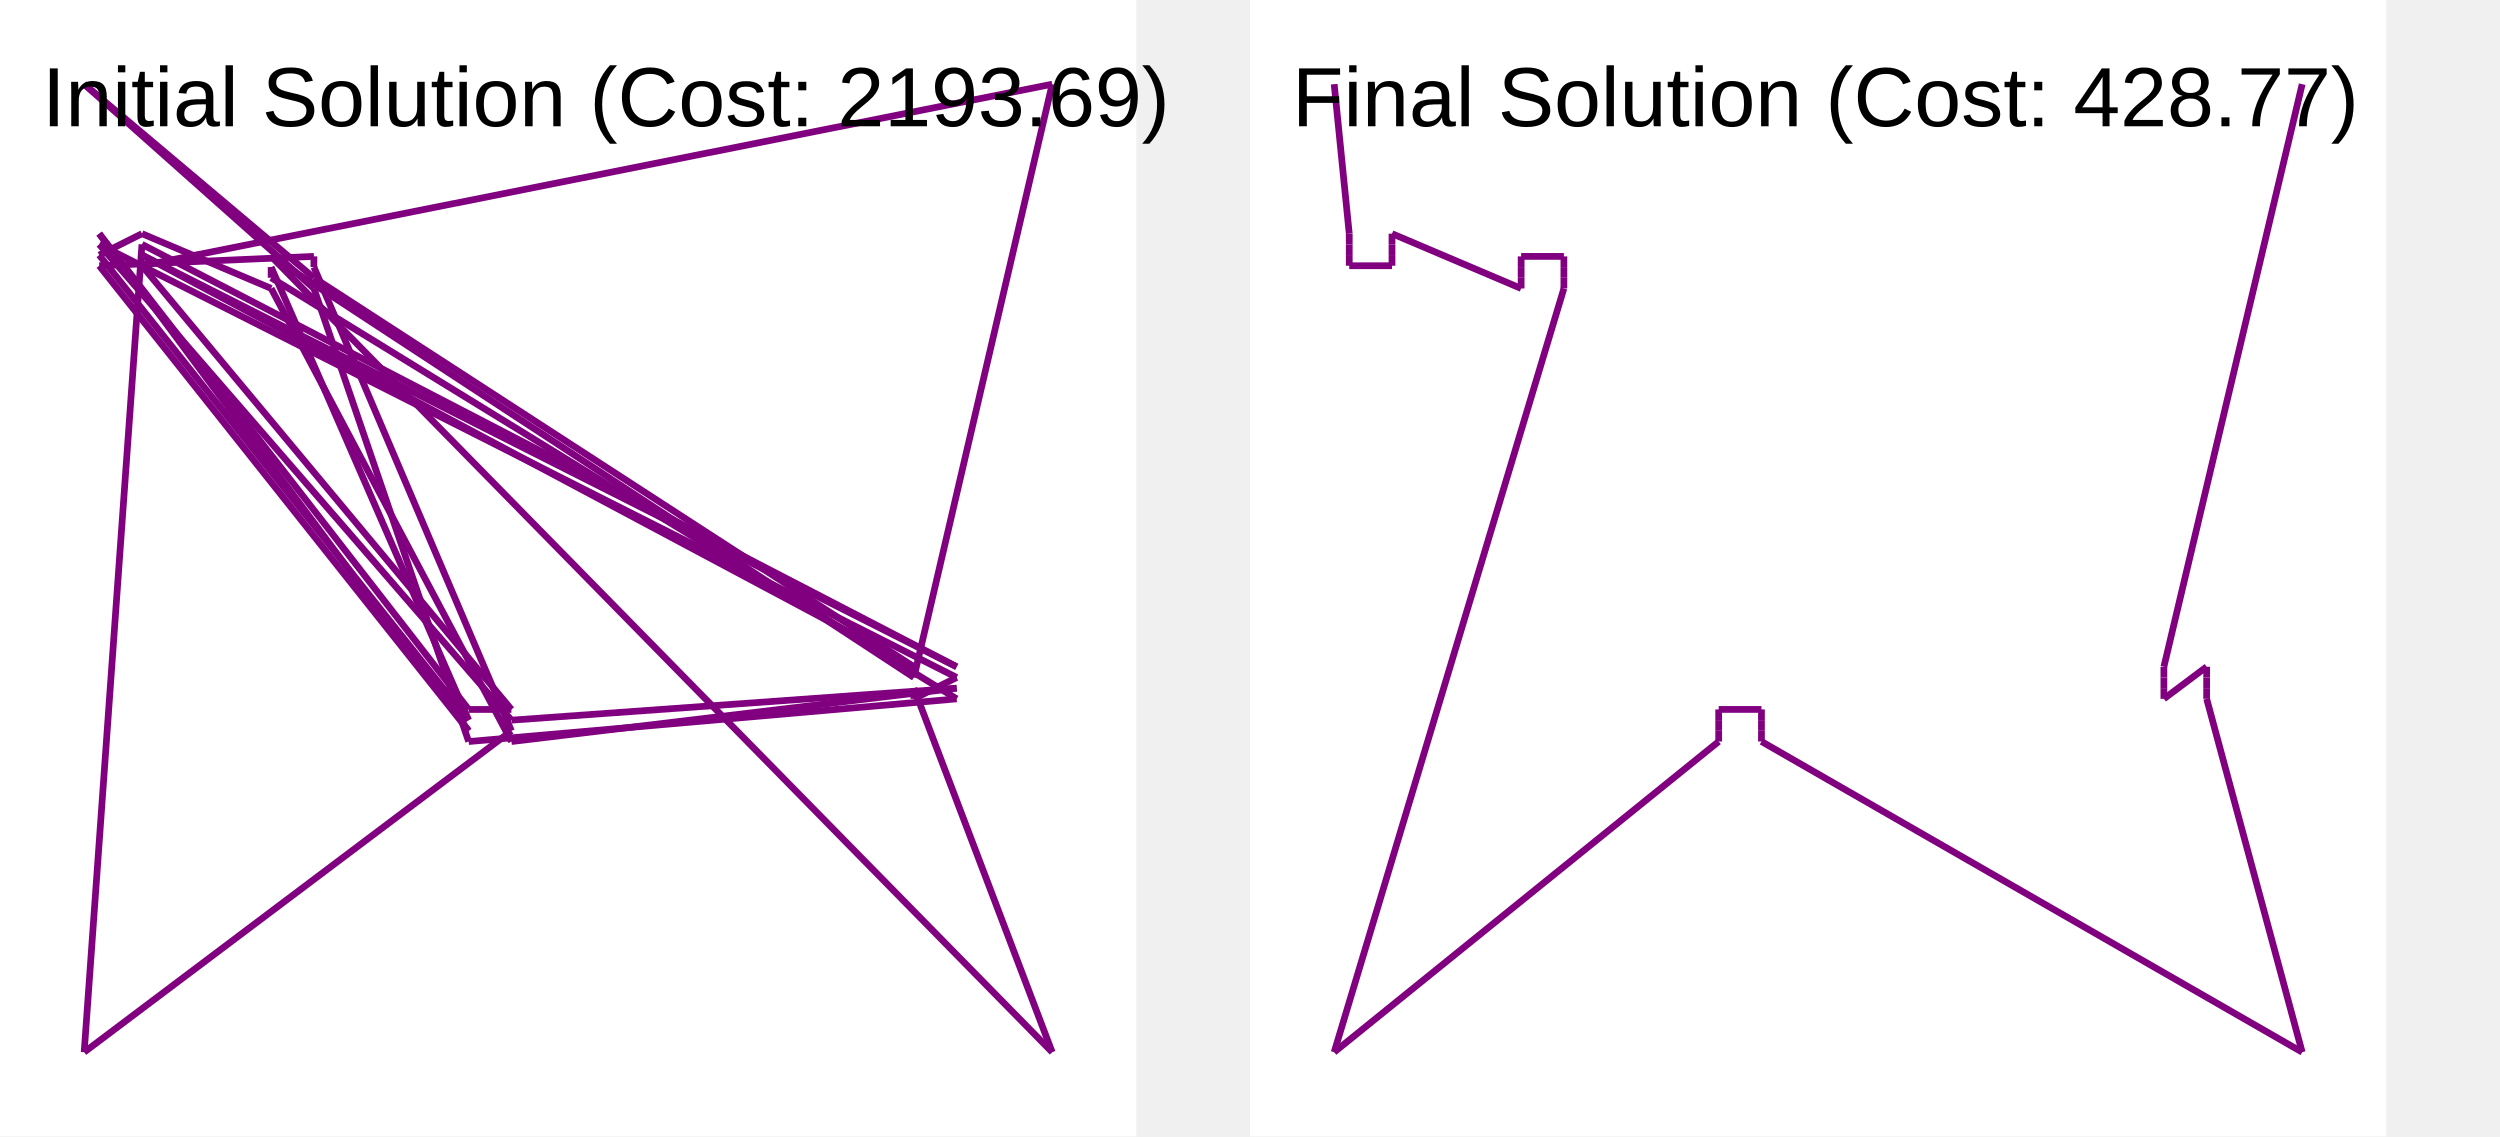
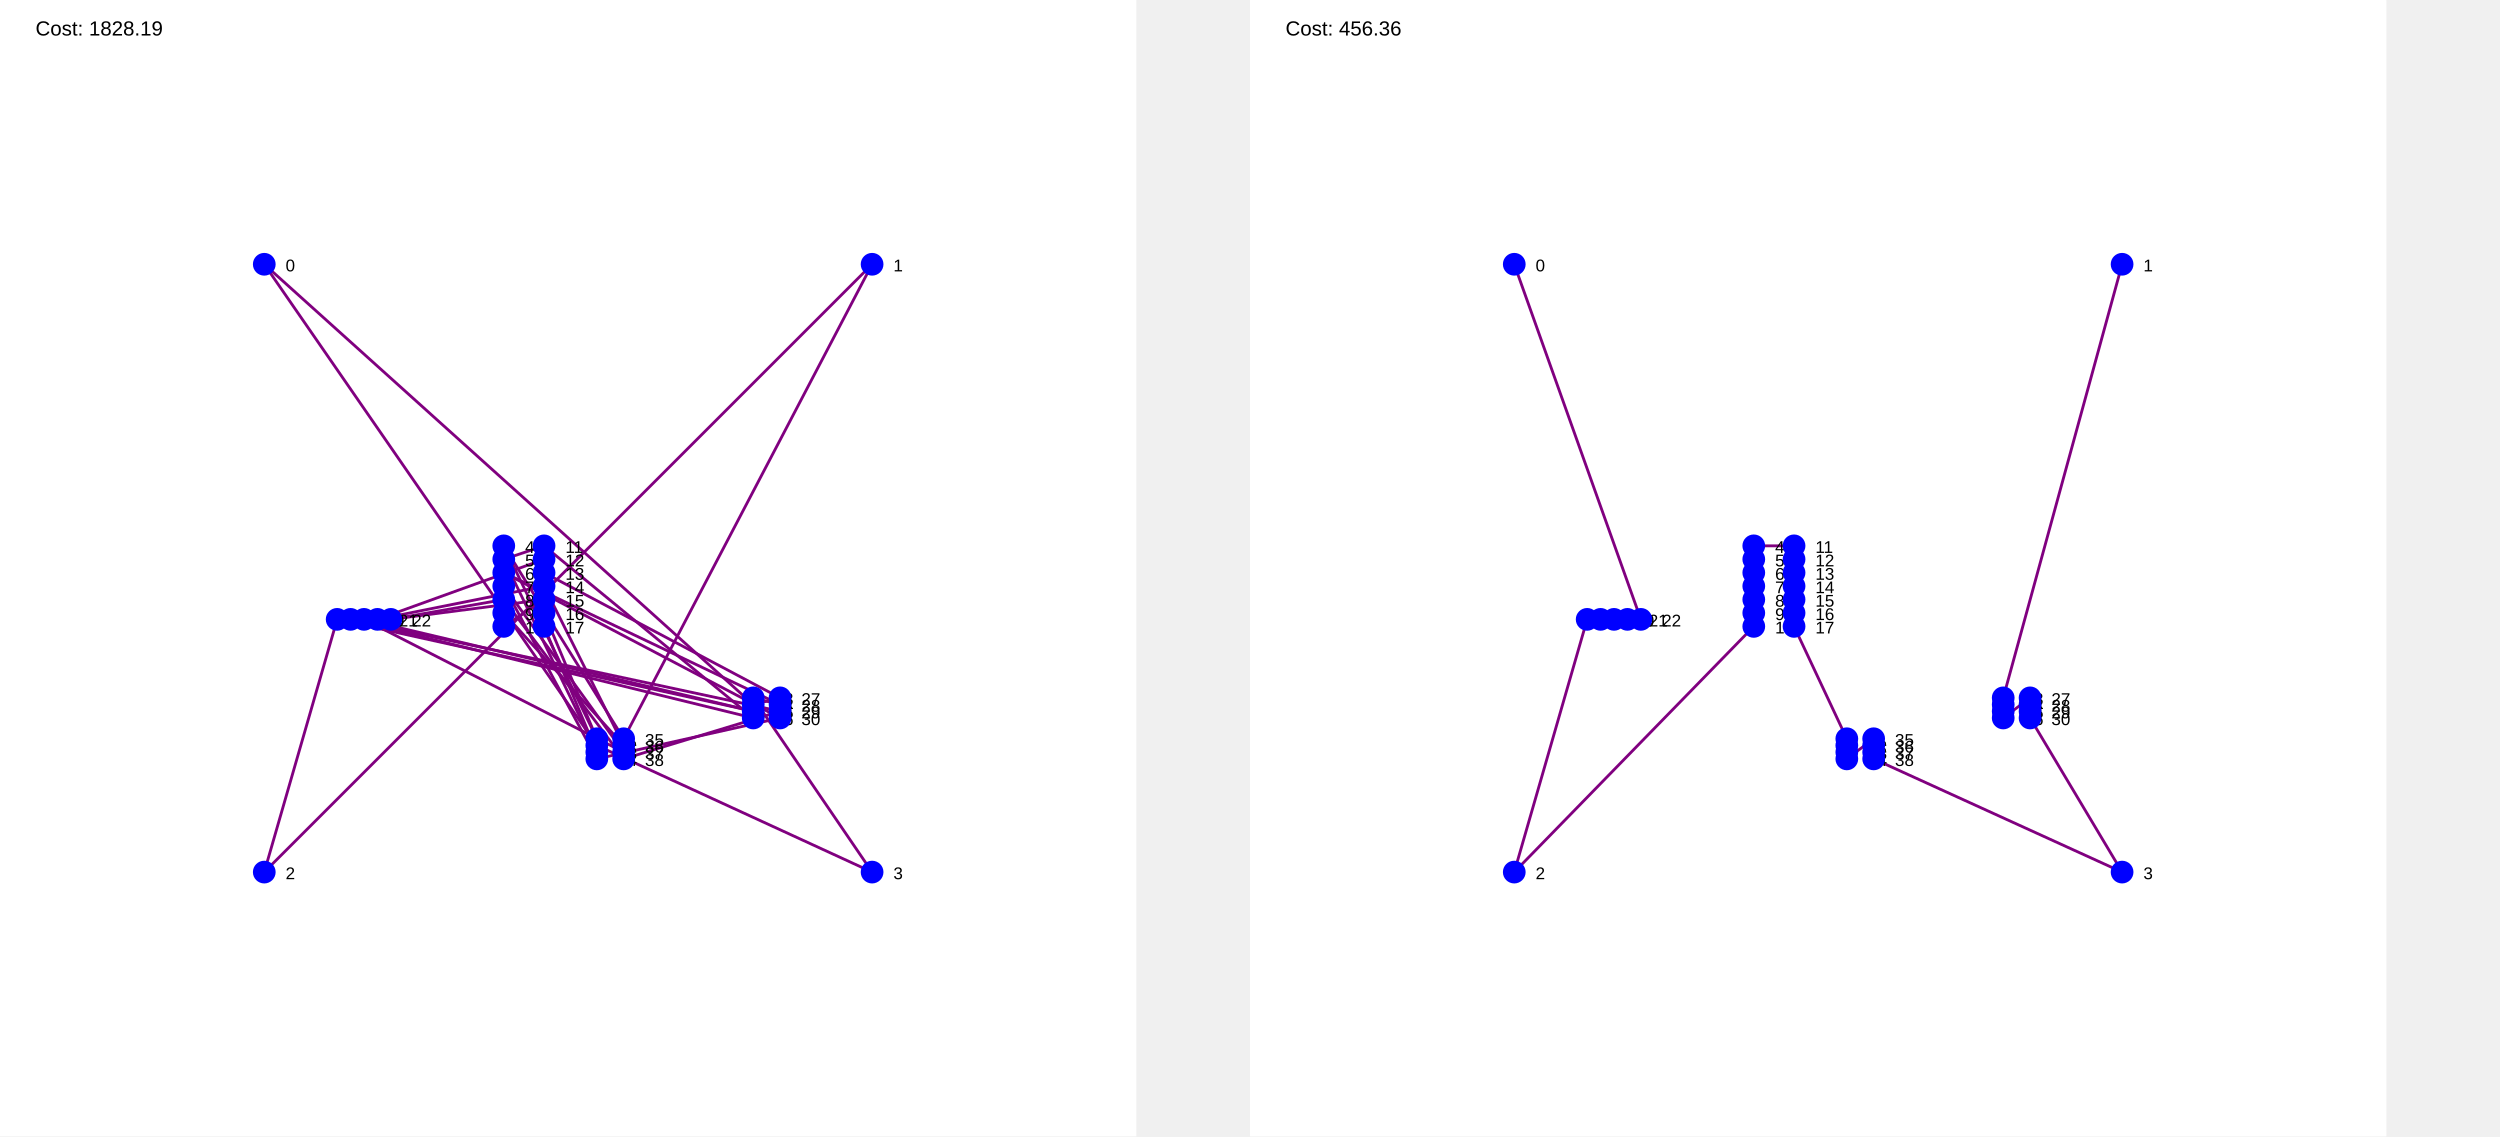
- <svg xmlns="http://www.w3.org/2000/svg" viewBox="-5 -5 297 135">
+ <svg xmlns="http://www.w3.org/2000/svg" width="1760" height="800" viewBox="-167.442 -167.442 1760 800">
  <g transform="translate(0,0)">
-     <rect x="-5" y="-5" width="135" height="135" fill="white" />
-     <g>
-       <line x1="5" y1="5" x2="32.291" y2="27.996" stroke="rgb(128,0,127)" stroke-width="0.8" />
-       <line x1="32.291" y1="27.996" x2="103.571" y2="74.214" stroke="rgb(128,0,127)" stroke-width="0.8" />
-       <line x1="103.571" y1="74.214" x2="11.866" y2="25.3" stroke="rgb(128,0,127)" stroke-width="0.8" />
-       <line x1="11.866" y1="25.3" x2="108.651" y2="74.214" stroke="rgb(128,0,127)" stroke-width="0.8" />
-       <line x1="108.651" y1="74.214" x2="11.866" y2="24.03" stroke="rgb(128,0,127)" stroke-width="0.8" />
-       <line x1="11.866" y1="24.03" x2="5" y2="120" stroke="rgb(128,0,127)" stroke-width="0.8" />
-       <line x1="5" y1="120" x2="55.757" y2="81.825" stroke="rgb(128,0,127)" stroke-width="0.8" />
-       <line x1="55.757" y1="81.825" x2="32.291" y2="26.726" stroke="rgb(128,0,127)" stroke-width="0.8" />
-       <line x1="32.291" y1="26.726" x2="32.291" y2="25.456" stroke="rgb(128,0,127)" stroke-width="0.8" />
-       <line x1="32.291" y1="25.456" x2="6.785" y2="26.57" stroke="rgb(128,0,127)" stroke-width="0.8" />
-       <line x1="6.785" y1="26.57" x2="50.677" y2="81.825" stroke="rgb(128,0,127)" stroke-width="0.8" />
-       <line x1="50.677" y1="81.825" x2="6.785" y2="22.76" stroke="rgb(128,0,127)" stroke-width="0.8" />
-       <line x1="6.785" y1="22.76" x2="50.677" y2="79.285" stroke="rgb(128,0,127)" stroke-width="0.8" />
-       <line x1="50.677" y1="79.285" x2="55.757" y2="79.285" stroke="rgb(128,0,127)" stroke-width="0.8" />
-       <line x1="55.757" y1="79.285" x2="11.866" y2="26.57" stroke="rgb(128,0,127)" stroke-width="0.8" />
-       <line x1="11.866" y1="26.57" x2="120" y2="5" stroke="rgb(128,0,127)" stroke-width="0.8" />
-       <line x1="120" y1="5" x2="103.571" y2="75.484" stroke="rgb(128,0,127)" stroke-width="0.8" />
-       <line x1="103.571" y1="75.484" x2="27.212" y2="25.456" stroke="rgb(128,0,127)" stroke-width="0.8" />
-       <line x1="27.212" y1="25.456" x2="120" y2="120" stroke="rgb(128,0,127)" stroke-width="0.8" />
-       <line x1="120" y1="120" x2="103.571" y2="76.754" stroke="rgb(128,0,127)" stroke-width="0.8" />
-       <line x1="103.571" y1="76.754" x2="103.571" y2="78.024" stroke="rgb(128,0,127)" stroke-width="0.8" />
-       <line x1="103.571" y1="78.024" x2="108.651" y2="75.484" stroke="rgb(128,0,127)" stroke-width="0.8" />
-       <line x1="108.651" y1="75.484" x2="6.785" y2="24.03" stroke="rgb(128,0,127)" stroke-width="0.8" />
-       <line x1="6.785" y1="24.03" x2="55.757" y2="80.555" stroke="rgb(128,0,127)" stroke-width="0.8" />
-       <line x1="55.757" y1="80.555" x2="108.651" y2="76.754" stroke="rgb(128,0,127)" stroke-width="0.8" />
-       <line x1="108.651" y1="76.754" x2="55.757" y2="83.095" stroke="rgb(128,0,127)" stroke-width="0.8" />
-       <line x1="55.757" y1="83.095" x2="27.212" y2="29.266" stroke="rgb(128,0,127)" stroke-width="0.8" />
-       <line x1="27.212" y1="29.266" x2="11.866" y2="22.76" stroke="rgb(128,0,127)" stroke-width="0.8" />
-       <line x1="11.866" y1="22.76" x2="6.785" y2="25.3" stroke="rgb(128,0,127)" stroke-width="0.8" />
-       <line x1="6.785" y1="25.3" x2="50.677" y2="80.555" stroke="rgb(128,0,127)" stroke-width="0.8" />
-       <line x1="50.677" y1="80.555" x2="27.212" y2="26.726" stroke="rgb(128,0,127)" stroke-width="0.8" />
-       <line x1="27.212" y1="26.726" x2="27.212" y2="27.996" stroke="rgb(128,0,127)" stroke-width="0.8" />
-       <line x1="27.212" y1="27.996" x2="108.651" y2="78.024" stroke="rgb(128,0,127)" stroke-width="0.8" />
-       <line x1="108.651" y1="78.024" x2="50.677" y2="83.095" stroke="rgb(128,0,127)" stroke-width="0.8" />
-       <line x1="50.677" y1="83.095" x2="32.291" y2="29.266" stroke="rgb(128,0,127)" stroke-width="0.8" />
-       <line x1="32.291" y1="29.266" x2="5" y2="5" stroke="rgb(128,0,127)" stroke-width="0.8" />
-     </g>
-     <text x="0" y="10" font-family="Arial" font-size="10">Initial Solution (Cost: 2193.69)</text>
+     <rect x="-167.442" y="-167.442" width="800" height="800" fill="white" />
+     <g>
+       <line x1="18.605" y1="18.605" x2="252.72" y2="357.362" stroke="rgb(128,0,127)" stroke-width="2" />
+       <line x1="252.72" y1="357.362" x2="446.512" y2="446.512" stroke="rgb(128,0,127)" stroke-width="2" />
+       <line x1="446.512" y1="446.512" x2="362.824" y2="323.846" stroke="rgb(128,0,127)" stroke-width="2" />
+       <line x1="362.824" y1="323.846" x2="381.726" y2="328.572" stroke="rgb(128,0,127)" stroke-width="2" />
+       <line x1="381.726" y1="328.572" x2="187.216" y2="235.737" stroke="rgb(128,0,127)" stroke-width="2" />
+       <line x1="187.216" y1="235.737" x2="381.726" y2="338.023" stroke="rgb(128,0,127)" stroke-width="2" />
+       <line x1="381.726" y1="338.023" x2="252.72" y2="366.813" stroke="rgb(128,0,127)" stroke-width="2" />
+       <line x1="252.72" y1="366.813" x2="187.216" y2="245.188" stroke="rgb(128,0,127)" stroke-width="2" />
+       <line x1="187.216" y1="245.188" x2="271.622" y2="362.088" stroke="rgb(128,0,127)" stroke-width="2" />
+       <line x1="271.622" y1="362.088" x2="88.819" y2="268.59" stroke="rgb(128,0,127)" stroke-width="2" />
+       <line x1="88.819" y1="268.59" x2="362.824" y2="333.298" stroke="rgb(128,0,127)" stroke-width="2" />
+       <line x1="362.824" y1="333.298" x2="69.916" y2="268.59" stroke="rgb(128,0,127)" stroke-width="2" />
+       <line x1="69.916" y1="268.59" x2="18.605" y2="446.512" stroke="rgb(128,0,127)" stroke-width="2" />
+       <line x1="18.605" y1="446.512" x2="446.512" y2="18.605" stroke="rgb(128,0,127)" stroke-width="2" />
+       <line x1="446.512" y1="18.605" x2="271.622" y2="352.637" stroke="rgb(128,0,127)" stroke-width="2" />
+       <line x1="271.622" y1="352.637" x2="187.216" y2="216.834" stroke="rgb(128,0,127)" stroke-width="2" />
+       <line x1="187.216" y1="216.834" x2="252.72" y2="352.637" stroke="rgb(128,0,127)" stroke-width="2" />
+       <line x1="252.72" y1="352.637" x2="215.57" y2="264.09" stroke="rgb(128,0,127)" stroke-width="2" />
+       <line x1="215.57" y1="264.09" x2="215.57" y2="226.286" stroke="rgb(128,0,127)" stroke-width="2" />
+       <line x1="215.57" y1="226.286" x2="98.27" y2="268.59" stroke="rgb(128,0,127)" stroke-width="2" />
+       <line x1="98.27" y1="268.59" x2="215.57" y2="245.188" stroke="rgb(128,0,127)" stroke-width="2" />
+       <line x1="215.57" y1="245.188" x2="271.622" y2="357.362" stroke="rgb(128,0,127)" stroke-width="2" />
+       <line x1="271.622" y1="357.362" x2="187.216" y2="264.09" stroke="rgb(128,0,127)" stroke-width="2" />
+       <line x1="187.216" y1="264.09" x2="187.216" y2="273.541" stroke="rgb(128,0,127)" stroke-width="2" />
+       <line x1="187.216" y1="273.541" x2="215.57" y2="254.639" stroke="rgb(128,0,127)" stroke-width="2" />
+       <line x1="215.57" y1="254.639" x2="107.721" y2="268.59" stroke="rgb(128,0,127)" stroke-width="2" />
+       <line x1="107.721" y1="268.59" x2="187.216" y2="254.639" stroke="rgb(128,0,127)" stroke-width="2" />
+       <line x1="187.216" y1="254.639" x2="271.622" y2="366.813" stroke="rgb(128,0,127)" stroke-width="2" />
+       <line x1="271.622" y1="366.813" x2="381.726" y2="333.298" stroke="rgb(128,0,127)" stroke-width="2" />
+       <line x1="381.726" y1="333.298" x2="79.368" y2="268.59" stroke="rgb(128,0,127)" stroke-width="2" />
+       <line x1="79.368" y1="268.59" x2="362.824" y2="338.023" stroke="rgb(128,0,127)" stroke-width="2" />
+       <line x1="362.824" y1="338.023" x2="215.57" y2="216.834" stroke="rgb(128,0,127)" stroke-width="2" />
+       <line x1="215.57" y1="216.834" x2="187.216" y2="226.286" stroke="rgb(128,0,127)" stroke-width="2" />
+       <line x1="187.216" y1="226.286" x2="252.72" y2="362.088" stroke="rgb(128,0,127)" stroke-width="2" />
+       <line x1="252.72" y1="362.088" x2="215.57" y2="273.541" stroke="rgb(128,0,127)" stroke-width="2" />
+       <line x1="215.57" y1="273.541" x2="215.57" y2="235.737" stroke="rgb(128,0,127)" stroke-width="2" />
+       <line x1="215.57" y1="235.737" x2="381.726" y2="323.846" stroke="rgb(128,0,127)" stroke-width="2" />
+       <line x1="381.726" y1="323.846" x2="362.824" y2="328.572" stroke="rgb(128,0,127)" stroke-width="2" />
+       <line x1="362.824" y1="328.572" x2="18.605" y2="18.605" stroke="rgb(128,0,127)" stroke-width="2" />
+     </g>
+     <g>
+       <circle cx="18.605" cy="18.605" r="8" fill="blue" />
+       <text x="33.605" y="23.605" font-family="Arial" font-size="12" fill="black">0</text>
+       <circle cx="446.512" cy="18.605" r="8" fill="blue" />
+       <text x="461.512" y="23.605" font-family="Arial" font-size="12" fill="black">1</text>
+       <circle cx="18.605" cy="446.512" r="8" fill="blue" />
+       <text x="33.605" y="451.512" font-family="Arial" font-size="12" fill="black">2</text>
+       <circle cx="446.512" cy="446.512" r="8" fill="blue" />
+       <text x="461.512" y="451.512" font-family="Arial" font-size="12" fill="black">3</text>
+       <circle cx="187.216" cy="216.834" r="8" fill="blue" />
+       <text x="202.216" y="221.834" font-family="Arial" font-size="12" fill="black">4</text>
+       <circle cx="187.216" cy="226.286" r="8" fill="blue" />
+       <text x="202.216" y="231.286" font-family="Arial" font-size="12" fill="black">5</text>
+       <circle cx="187.216" cy="235.737" r="8" fill="blue" />
+       <text x="202.216" y="240.737" font-family="Arial" font-size="12" fill="black">6</text>
+       <circle cx="187.216" cy="245.188" r="8" fill="blue" />
+       <text x="202.216" y="250.188" font-family="Arial" font-size="12" fill="black">7</text>
+       <circle cx="187.216" cy="254.639" r="8" fill="blue" />
+       <text x="202.216" y="259.639" font-family="Arial" font-size="12" fill="black">8</text>
+       <circle cx="187.216" cy="264.09" r="8" fill="blue" />
+       <text x="202.216" y="269.09" font-family="Arial" font-size="12" fill="black">9</text>
+       <circle cx="187.216" cy="273.541" r="8" fill="blue" />
+       <text x="202.216" y="278.541" font-family="Arial" font-size="12" fill="black">10</text>
+       <circle cx="215.57" cy="216.834" r="8" fill="blue" />
+       <text x="230.57" y="221.834" font-family="Arial" font-size="12" fill="black">11</text>
+       <circle cx="215.57" cy="226.286" r="8" fill="blue" />
+       <text x="230.57" y="231.286" font-family="Arial" font-size="12" fill="black">12</text>
+       <circle cx="215.57" cy="235.737" r="8" fill="blue" />
+       <text x="230.57" y="240.737" font-family="Arial" font-size="12" fill="black">13</text>
+       <circle cx="215.57" cy="245.188" r="8" fill="blue" />
+       <text x="230.57" y="250.188" font-family="Arial" font-size="12" fill="black">14</text>
+       <circle cx="215.57" cy="254.639" r="8" fill="blue" />
+       <text x="230.57" y="259.639" font-family="Arial" font-size="12" fill="black">15</text>
+       <circle cx="215.57" cy="264.09" r="8" fill="blue" />
+       <text x="230.57" y="269.09" font-family="Arial" font-size="12" fill="black">16</text>
+       <circle cx="215.57" cy="273.541" r="8" fill="blue" />
+       <text x="230.57" y="278.541" font-family="Arial" font-size="12" fill="black">17</text>
+       <circle cx="69.916" cy="268.59" r="8" fill="blue" />
+       <text x="84.916" y="273.59" font-family="Arial" font-size="12" fill="black">18</text>
+       <circle cx="79.368" cy="268.59" r="8" fill="blue" />
+       <text x="94.368" y="273.59" font-family="Arial" font-size="12" fill="black">19</text>
+       <circle cx="88.819" cy="268.59" r="8" fill="blue" />
+       <text x="103.819" y="273.59" font-family="Arial" font-size="12" fill="black">20</text>
+       <circle cx="98.27" cy="268.59" r="8" fill="blue" />
+       <text x="113.27" y="273.59" font-family="Arial" font-size="12" fill="black">21</text>
+       <circle cx="107.721" cy="268.59" r="8" fill="blue" />
+       <text x="122.721" y="273.59" font-family="Arial" font-size="12" fill="black">22</text>
+       <circle cx="362.824" cy="323.846" r="8" fill="blue" />
+       <text x="377.824" y="328.846" font-family="Arial" font-size="12" fill="black">23</text>
+       <circle cx="362.824" cy="328.572" r="8" fill="blue" />
+       <text x="377.824" y="333.572" font-family="Arial" font-size="12" fill="black">24</text>
+       <circle cx="362.824" cy="333.298" r="8" fill="blue" />
+       <text x="377.824" y="338.298" font-family="Arial" font-size="12" fill="black">25</text>
+       <circle cx="362.824" cy="338.023" r="8" fill="blue" />
+       <text x="377.824" y="343.023" font-family="Arial" font-size="12" fill="black">26</text>
+       <circle cx="381.726" cy="323.846" r="8" fill="blue" />
+       <text x="396.726" y="328.846" font-family="Arial" font-size="12" fill="black">27</text>
+       <circle cx="381.726" cy="328.572" r="8" fill="blue" />
+       <text x="396.726" y="333.572" font-family="Arial" font-size="12" fill="black">28</text>
+       <circle cx="381.726" cy="333.298" r="8" fill="blue" />
+       <text x="396.726" y="338.298" font-family="Arial" font-size="12" fill="black">29</text>
+       <circle cx="381.726" cy="338.023" r="8" fill="blue" />
+       <text x="396.726" y="343.023" font-family="Arial" font-size="12" fill="black">30</text>
+       <circle cx="252.72" cy="352.637" r="8" fill="blue" />
+       <text x="267.72" y="357.637" font-family="Arial" font-size="12" fill="black">31</text>
+       <circle cx="252.72" cy="357.362" r="8" fill="blue" />
+       <text x="267.72" y="362.362" font-family="Arial" font-size="12" fill="black">32</text>
+       <circle cx="252.72" cy="362.088" r="8" fill="blue" />
+       <text x="267.72" y="367.088" font-family="Arial" font-size="12" fill="black">33</text>
+       <circle cx="252.72" cy="366.813" r="8" fill="blue" />
+       <text x="267.72" y="371.813" font-family="Arial" font-size="12" fill="black">34</text>
+       <circle cx="271.622" cy="352.637" r="8" fill="blue" />
+       <text x="286.622" y="357.637" font-family="Arial" font-size="12" fill="black">35</text>
+       <circle cx="271.622" cy="357.362" r="8" fill="blue" />
+       <text x="286.622" y="362.362" font-family="Arial" font-size="12" fill="black">36</text>
+       <circle cx="271.622" cy="362.088" r="8" fill="blue" />
+       <text x="286.622" y="367.088" font-family="Arial" font-size="12" fill="black">37</text>
+       <circle cx="271.622" cy="366.813" r="8" fill="blue" />
+       <text x="286.622" y="371.813" font-family="Arial" font-size="12" fill="black">38</text>
+     </g>
+     <text x="-142.442" y="-142.442" font-family="Arial" font-size="14.4" fill="black"> Cost: 1828.19</text>
  </g>
-   <g transform="translate(148.50,0)">
-     <rect x="-5.00" y="-5.00" width="135.00" height="135.00" fill="white" />
-     <g>
-       <line x1="120.00" y1="5.00" x2="103.57" y2="74.21" stroke="rgb(128,0,127)" stroke-width="0.8" />
-       <line x1="103.57" y1="74.21" x2="103.57" y2="75.48" stroke="rgb(128,0,127)" stroke-width="0.8" />
-       <line x1="103.57" y1="75.48" x2="103.57" y2="76.75" stroke="rgb(128,0,127)" stroke-width="0.8" />
-       <line x1="103.57" y1="76.75" x2="103.57" y2="78.02" stroke="rgb(128,0,127)" stroke-width="0.8" />
-       <line x1="103.57" y1="78.02" x2="108.65" y2="74.21" stroke="rgb(128,0,127)" stroke-width="0.8" />
-       <line x1="108.65" y1="74.21" x2="108.65" y2="75.48" stroke="rgb(128,0,127)" stroke-width="0.8" />
-       <line x1="108.65" y1="75.48" x2="108.65" y2="76.75" stroke="rgb(128,0,127)" stroke-width="0.8" />
-       <line x1="108.65" y1="76.75" x2="108.65" y2="78.02" stroke="rgb(128,0,127)" stroke-width="0.8" />
-       <line x1="108.65" y1="78.02" x2="120.00" y2="120.00" stroke="rgb(128,0,127)" stroke-width="0.8" />
-       <line x1="120.00" y1="120.00" x2="55.76" y2="83.09" stroke="rgb(128,0,127)" stroke-width="0.8" />
-       <line x1="55.76" y1="83.09" x2="55.76" y2="81.82" stroke="rgb(128,0,127)" stroke-width="0.8" />
-       <line x1="55.76" y1="81.82" x2="55.76" y2="80.55" stroke="rgb(128,0,127)" stroke-width="0.8" />
-       <line x1="55.76" y1="80.55" x2="55.76" y2="79.28" stroke="rgb(128,0,127)" stroke-width="0.8" />
-       <line x1="55.76" y1="79.28" x2="50.68" y2="79.28" stroke="rgb(128,0,127)" stroke-width="0.8" />
-       <line x1="50.68" y1="79.28" x2="50.68" y2="80.55" stroke="rgb(128,0,127)" stroke-width="0.8" />
-       <line x1="50.68" y1="80.55" x2="50.68" y2="81.82" stroke="rgb(128,0,127)" stroke-width="0.8" />
-       <line x1="50.68" y1="81.82" x2="50.68" y2="83.09" stroke="rgb(128,0,127)" stroke-width="0.8" />
-       <line x1="50.68" y1="83.09" x2="5.00" y2="120.00" stroke="rgb(128,0,127)" stroke-width="0.8" />
-       <line x1="5.00" y1="120.00" x2="32.29" y2="29.27" stroke="rgb(128,0,127)" stroke-width="0.8" />
-       <line x1="32.29" y1="29.27" x2="32.29" y2="28.00" stroke="rgb(128,0,127)" stroke-width="0.8" />
-       <line x1="32.29" y1="28.00" x2="32.29" y2="26.73" stroke="rgb(128,0,127)" stroke-width="0.8" />
-       <line x1="32.29" y1="26.73" x2="32.29" y2="25.46" stroke="rgb(128,0,127)" stroke-width="0.8" />
-       <line x1="32.29" y1="25.46" x2="27.21" y2="25.46" stroke="rgb(128,0,127)" stroke-width="0.8" />
-       <line x1="27.21" y1="25.46" x2="27.21" y2="26.73" stroke="rgb(128,0,127)" stroke-width="0.8" />
-       <line x1="27.21" y1="26.73" x2="27.21" y2="28.00" stroke="rgb(128,0,127)" stroke-width="0.8" />
-       <line x1="27.21" y1="28.00" x2="27.21" y2="29.27" stroke="rgb(128,0,127)" stroke-width="0.8" />
-       <line x1="27.21" y1="29.27" x2="11.87" y2="22.76" stroke="rgb(128,0,127)" stroke-width="0.8" />
-       <line x1="11.87" y1="22.76" x2="11.87" y2="24.03" stroke="rgb(128,0,127)" stroke-width="0.8" />
-       <line x1="11.87" y1="24.03" x2="11.87" y2="25.30" stroke="rgb(128,0,127)" stroke-width="0.8" />
-       <line x1="11.87" y1="25.30" x2="11.87" y2="26.57" stroke="rgb(128,0,127)" stroke-width="0.8" />
-       <line x1="11.87" y1="26.57" x2="6.79" y2="26.57" stroke="rgb(128,0,127)" stroke-width="0.8" />
-       <line x1="6.79" y1="26.57" x2="6.79" y2="25.30" stroke="rgb(128,0,127)" stroke-width="0.8" />
-       <line x1="6.79" y1="25.30" x2="6.79" y2="24.03" stroke="rgb(128,0,127)" stroke-width="0.8" />
-       <line x1="6.79" y1="24.03" x2="6.79" y2="22.76" stroke="rgb(128,0,127)" stroke-width="0.8" />
-       <line x1="6.79" y1="22.76" x2="5.00" y2="5.00" stroke="rgb(128,0,127)" stroke-width="0.8" />
-       <line x1="5.00" y1="5.00" x2="5.00" y2="5.00" stroke="rgb(128,0,127)" stroke-width="0.8" />
-     </g>
-     <text x="0.00" y="10.00" font-family="Arial" font-size="10">Final Solution (Cost: 428.77)</text>
+   <g transform="translate(880.00,0)">
+     <rect x="-167.44" y="-167.44" width="800.00" height="800.00" fill="white" />
+     <g>
+       <line x1="446.51" y1="18.60" x2="362.82" y2="323.85" stroke="rgb(128,0,127)" stroke-width="2.00" />
+       <line x1="362.82" y1="323.85" x2="362.82" y2="328.57" stroke="rgb(128,0,127)" stroke-width="2.00" />
+       <line x1="362.82" y1="328.57" x2="362.82" y2="333.30" stroke="rgb(128,0,127)" stroke-width="2.00" />
+       <line x1="362.82" y1="333.30" x2="362.82" y2="338.02" stroke="rgb(128,0,127)" stroke-width="2.00" />
+       <line x1="362.82" y1="338.02" x2="381.73" y2="323.85" stroke="rgb(128,0,127)" stroke-width="2.00" />
+       <line x1="381.73" y1="323.85" x2="381.73" y2="328.57" stroke="rgb(128,0,127)" stroke-width="2.00" />
+       <line x1="381.73" y1="328.57" x2="381.73" y2="333.30" stroke="rgb(128,0,127)" stroke-width="2.00" />
+       <line x1="381.73" y1="333.30" x2="381.73" y2="338.02" stroke="rgb(128,0,127)" stroke-width="2.00" />
+       <line x1="381.73" y1="338.02" x2="446.51" y2="446.51" stroke="rgb(128,0,127)" stroke-width="2.00" />
+       <line x1="446.51" y1="446.51" x2="271.62" y2="366.81" stroke="rgb(128,0,127)" stroke-width="2.00" />
+       <line x1="271.62" y1="366.81" x2="271.62" y2="362.09" stroke="rgb(128,0,127)" stroke-width="2.00" />
+       <line x1="271.62" y1="362.09" x2="271.62" y2="357.36" stroke="rgb(128,0,127)" stroke-width="2.00" />
+       <line x1="271.62" y1="357.36" x2="271.62" y2="352.64" stroke="rgb(128,0,127)" stroke-width="2.00" />
+       <line x1="271.62" y1="352.64" x2="252.72" y2="366.81" stroke="rgb(128,0,127)" stroke-width="2.00" />
+       <line x1="252.72" y1="366.81" x2="252.72" y2="362.09" stroke="rgb(128,0,127)" stroke-width="2.00" />
+       <line x1="252.72" y1="362.09" x2="252.72" y2="357.36" stroke="rgb(128,0,127)" stroke-width="2.00" />
+       <line x1="252.72" y1="357.36" x2="252.72" y2="352.64" stroke="rgb(128,0,127)" stroke-width="2.00" />
+       <line x1="252.72" y1="352.64" x2="215.57" y2="273.54" stroke="rgb(128,0,127)" stroke-width="2.00" />
+       <line x1="215.57" y1="273.54" x2="215.57" y2="264.09" stroke="rgb(128,0,127)" stroke-width="2.00" />
+       <line x1="215.57" y1="264.09" x2="215.57" y2="254.64" stroke="rgb(128,0,127)" stroke-width="2.00" />
+       <line x1="215.57" y1="254.64" x2="215.57" y2="245.19" stroke="rgb(128,0,127)" stroke-width="2.00" />
+       <line x1="215.57" y1="245.19" x2="215.57" y2="235.74" stroke="rgb(128,0,127)" stroke-width="2.00" />
+       <line x1="215.57" y1="235.74" x2="215.57" y2="226.29" stroke="rgb(128,0,127)" stroke-width="2.00" />
+       <line x1="215.57" y1="226.29" x2="215.57" y2="216.83" stroke="rgb(128,0,127)" stroke-width="2.00" />
+       <line x1="215.57" y1="216.83" x2="187.22" y2="216.83" stroke="rgb(128,0,127)" stroke-width="2.00" />
+       <line x1="187.22" y1="216.83" x2="187.22" y2="226.29" stroke="rgb(128,0,127)" stroke-width="2.00" />
+       <line x1="187.22" y1="226.29" x2="187.22" y2="235.74" stroke="rgb(128,0,127)" stroke-width="2.00" />
+       <line x1="187.22" y1="235.74" x2="187.22" y2="245.19" stroke="rgb(128,0,127)" stroke-width="2.00" />
+       <line x1="187.22" y1="245.19" x2="187.22" y2="254.64" stroke="rgb(128,0,127)" stroke-width="2.00" />
+       <line x1="187.22" y1="254.64" x2="187.22" y2="264.09" stroke="rgb(128,0,127)" stroke-width="2.00" />
+       <line x1="187.22" y1="264.09" x2="187.22" y2="273.54" stroke="rgb(128,0,127)" stroke-width="2.00" />
+       <line x1="187.22" y1="273.54" x2="18.60" y2="446.51" stroke="rgb(128,0,127)" stroke-width="2.00" />
+       <line x1="18.60" y1="446.51" x2="69.92" y2="268.59" stroke="rgb(128,0,127)" stroke-width="2.00" />
+       <line x1="69.92" y1="268.59" x2="79.37" y2="268.59" stroke="rgb(128,0,127)" stroke-width="2.00" />
+       <line x1="79.37" y1="268.59" x2="88.82" y2="268.59" stroke="rgb(128,0,127)" stroke-width="2.00" />
+       <line x1="88.82" y1="268.59" x2="98.27" y2="268.59" stroke="rgb(128,0,127)" stroke-width="2.00" />
+       <line x1="98.27" y1="268.59" x2="107.72" y2="268.59" stroke="rgb(128,0,127)" stroke-width="2.00" />
+       <line x1="107.72" y1="268.59" x2="18.60" y2="18.60" stroke="rgb(128,0,127)" stroke-width="2.00" />
+       <line x1="18.60" y1="18.60" x2="18.60" y2="18.60" stroke="rgb(128,0,127)" stroke-width="2.00" />
+     </g>
+     <g>
+       <circle cx="18.60" cy="18.60" r="8.00" fill="blue" />
+       <text x="33.60" y="23.60" font-family="Arial" font-size="12.00" fill="black">0</text>
+       <circle cx="446.51" cy="18.60" r="8.00" fill="blue" />
+       <text x="461.51" y="23.60" font-family="Arial" font-size="12.00" fill="black">1</text>
+       <circle cx="18.60" cy="446.51" r="8.00" fill="blue" />
+       <text x="33.60" y="451.51" font-family="Arial" font-size="12.00" fill="black">2</text>
+       <circle cx="446.51" cy="446.51" r="8.00" fill="blue" />
+       <text x="461.51" y="451.51" font-family="Arial" font-size="12.00" fill="black">3</text>
+       <circle cx="187.22" cy="216.83" r="8.00" fill="blue" />
+       <text x="202.22" y="221.83" font-family="Arial" font-size="12.00" fill="black">4</text>
+       <circle cx="187.22" cy="226.29" r="8.00" fill="blue" />
+       <text x="202.22" y="231.29" font-family="Arial" font-size="12.00" fill="black">5</text>
+       <circle cx="187.22" cy="235.74" r="8.00" fill="blue" />
+       <text x="202.22" y="240.74" font-family="Arial" font-size="12.00" fill="black">6</text>
+       <circle cx="187.22" cy="245.19" r="8.00" fill="blue" />
+       <text x="202.22" y="250.19" font-family="Arial" font-size="12.00" fill="black">7</text>
+       <circle cx="187.22" cy="254.64" r="8.00" fill="blue" />
+       <text x="202.22" y="259.64" font-family="Arial" font-size="12.00" fill="black">8</text>
+       <circle cx="187.22" cy="264.09" r="8.00" fill="blue" />
+       <text x="202.22" y="269.09" font-family="Arial" font-size="12.00" fill="black">9</text>
+       <circle cx="187.22" cy="273.54" r="8.00" fill="blue" />
+       <text x="202.22" y="278.54" font-family="Arial" font-size="12.00" fill="black">10</text>
+       <circle cx="215.57" cy="216.83" r="8.00" fill="blue" />
+       <text x="230.57" y="221.83" font-family="Arial" font-size="12.00" fill="black">11</text>
+       <circle cx="215.57" cy="226.29" r="8.00" fill="blue" />
+       <text x="230.57" y="231.29" font-family="Arial" font-size="12.00" fill="black">12</text>
+       <circle cx="215.57" cy="235.74" r="8.00" fill="blue" />
+       <text x="230.57" y="240.74" font-family="Arial" font-size="12.00" fill="black">13</text>
+       <circle cx="215.57" cy="245.19" r="8.00" fill="blue" />
+       <text x="230.57" y="250.19" font-family="Arial" font-size="12.00" fill="black">14</text>
+       <circle cx="215.57" cy="254.64" r="8.00" fill="blue" />
+       <text x="230.57" y="259.64" font-family="Arial" font-size="12.00" fill="black">15</text>
+       <circle cx="215.57" cy="264.09" r="8.00" fill="blue" />
+       <text x="230.57" y="269.09" font-family="Arial" font-size="12.00" fill="black">16</text>
+       <circle cx="215.57" cy="273.54" r="8.00" fill="blue" />
+       <text x="230.57" y="278.54" font-family="Arial" font-size="12.00" fill="black">17</text>
+       <circle cx="69.92" cy="268.59" r="8.00" fill="blue" />
+       <text x="84.92" y="273.59" font-family="Arial" font-size="12.00" fill="black">18</text>
+       <circle cx="79.37" cy="268.59" r="8.00" fill="blue" />
+       <text x="94.37" y="273.59" font-family="Arial" font-size="12.00" fill="black">19</text>
+       <circle cx="88.82" cy="268.59" r="8.00" fill="blue" />
+       <text x="103.82" y="273.59" font-family="Arial" font-size="12.00" fill="black">20</text>
+       <circle cx="98.27" cy="268.59" r="8.00" fill="blue" />
+       <text x="113.27" y="273.59" font-family="Arial" font-size="12.00" fill="black">21</text>
+       <circle cx="107.72" cy="268.59" r="8.00" fill="blue" />
+       <text x="122.72" y="273.59" font-family="Arial" font-size="12.00" fill="black">22</text>
+       <circle cx="362.82" cy="323.85" r="8.00" fill="blue" />
+       <text x="377.82" y="328.85" font-family="Arial" font-size="12.00" fill="black">23</text>
+       <circle cx="362.82" cy="328.57" r="8.00" fill="blue" />
+       <text x="377.82" y="333.57" font-family="Arial" font-size="12.00" fill="black">24</text>
+       <circle cx="362.82" cy="333.30" r="8.00" fill="blue" />
+       <text x="377.82" y="338.30" font-family="Arial" font-size="12.00" fill="black">25</text>
+       <circle cx="362.82" cy="338.02" r="8.00" fill="blue" />
+       <text x="377.82" y="343.02" font-family="Arial" font-size="12.00" fill="black">26</text>
+       <circle cx="381.73" cy="323.85" r="8.00" fill="blue" />
+       <text x="396.73" y="328.85" font-family="Arial" font-size="12.00" fill="black">27</text>
+       <circle cx="381.73" cy="328.57" r="8.00" fill="blue" />
+       <text x="396.73" y="333.57" font-family="Arial" font-size="12.00" fill="black">28</text>
+       <circle cx="381.73" cy="333.30" r="8.00" fill="blue" />
+       <text x="396.73" y="338.30" font-family="Arial" font-size="12.00" fill="black">29</text>
+       <circle cx="381.73" cy="338.02" r="8.00" fill="blue" />
+       <text x="396.73" y="343.02" font-family="Arial" font-size="12.00" fill="black">30</text>
+       <circle cx="252.72" cy="352.64" r="8.00" fill="blue" />
+       <text x="267.72" y="357.64" font-family="Arial" font-size="12.00" fill="black">31</text>
+       <circle cx="252.72" cy="357.36" r="8.00" fill="blue" />
+       <text x="267.72" y="362.36" font-family="Arial" font-size="12.00" fill="black">32</text>
+       <circle cx="252.72" cy="362.09" r="8.00" fill="blue" />
+       <text x="267.72" y="367.09" font-family="Arial" font-size="12.00" fill="black">33</text>
+       <circle cx="252.72" cy="366.81" r="8.00" fill="blue" />
+       <text x="267.72" y="371.81" font-family="Arial" font-size="12.00" fill="black">34</text>
+       <circle cx="271.62" cy="352.64" r="8.00" fill="blue" />
+       <text x="286.62" y="357.64" font-family="Arial" font-size="12.00" fill="black">35</text>
+       <circle cx="271.62" cy="357.36" r="8.00" fill="blue" />
+       <text x="286.62" y="362.36" font-family="Arial" font-size="12.00" fill="black">36</text>
+       <circle cx="271.62" cy="362.09" r="8.00" fill="blue" />
+       <text x="286.62" y="367.09" font-family="Arial" font-size="12.00" fill="black">37</text>
+       <circle cx="271.62" cy="366.81" r="8.00" fill="blue" />
+       <text x="286.62" y="371.81" font-family="Arial" font-size="12.00" fill="black">38</text>
+     </g>
+     <text x="-142.44" y="-142.44" font-family="Arial" font-size="14.40" fill="black"> Cost: 456.36</text>
  </g>
</svg>
